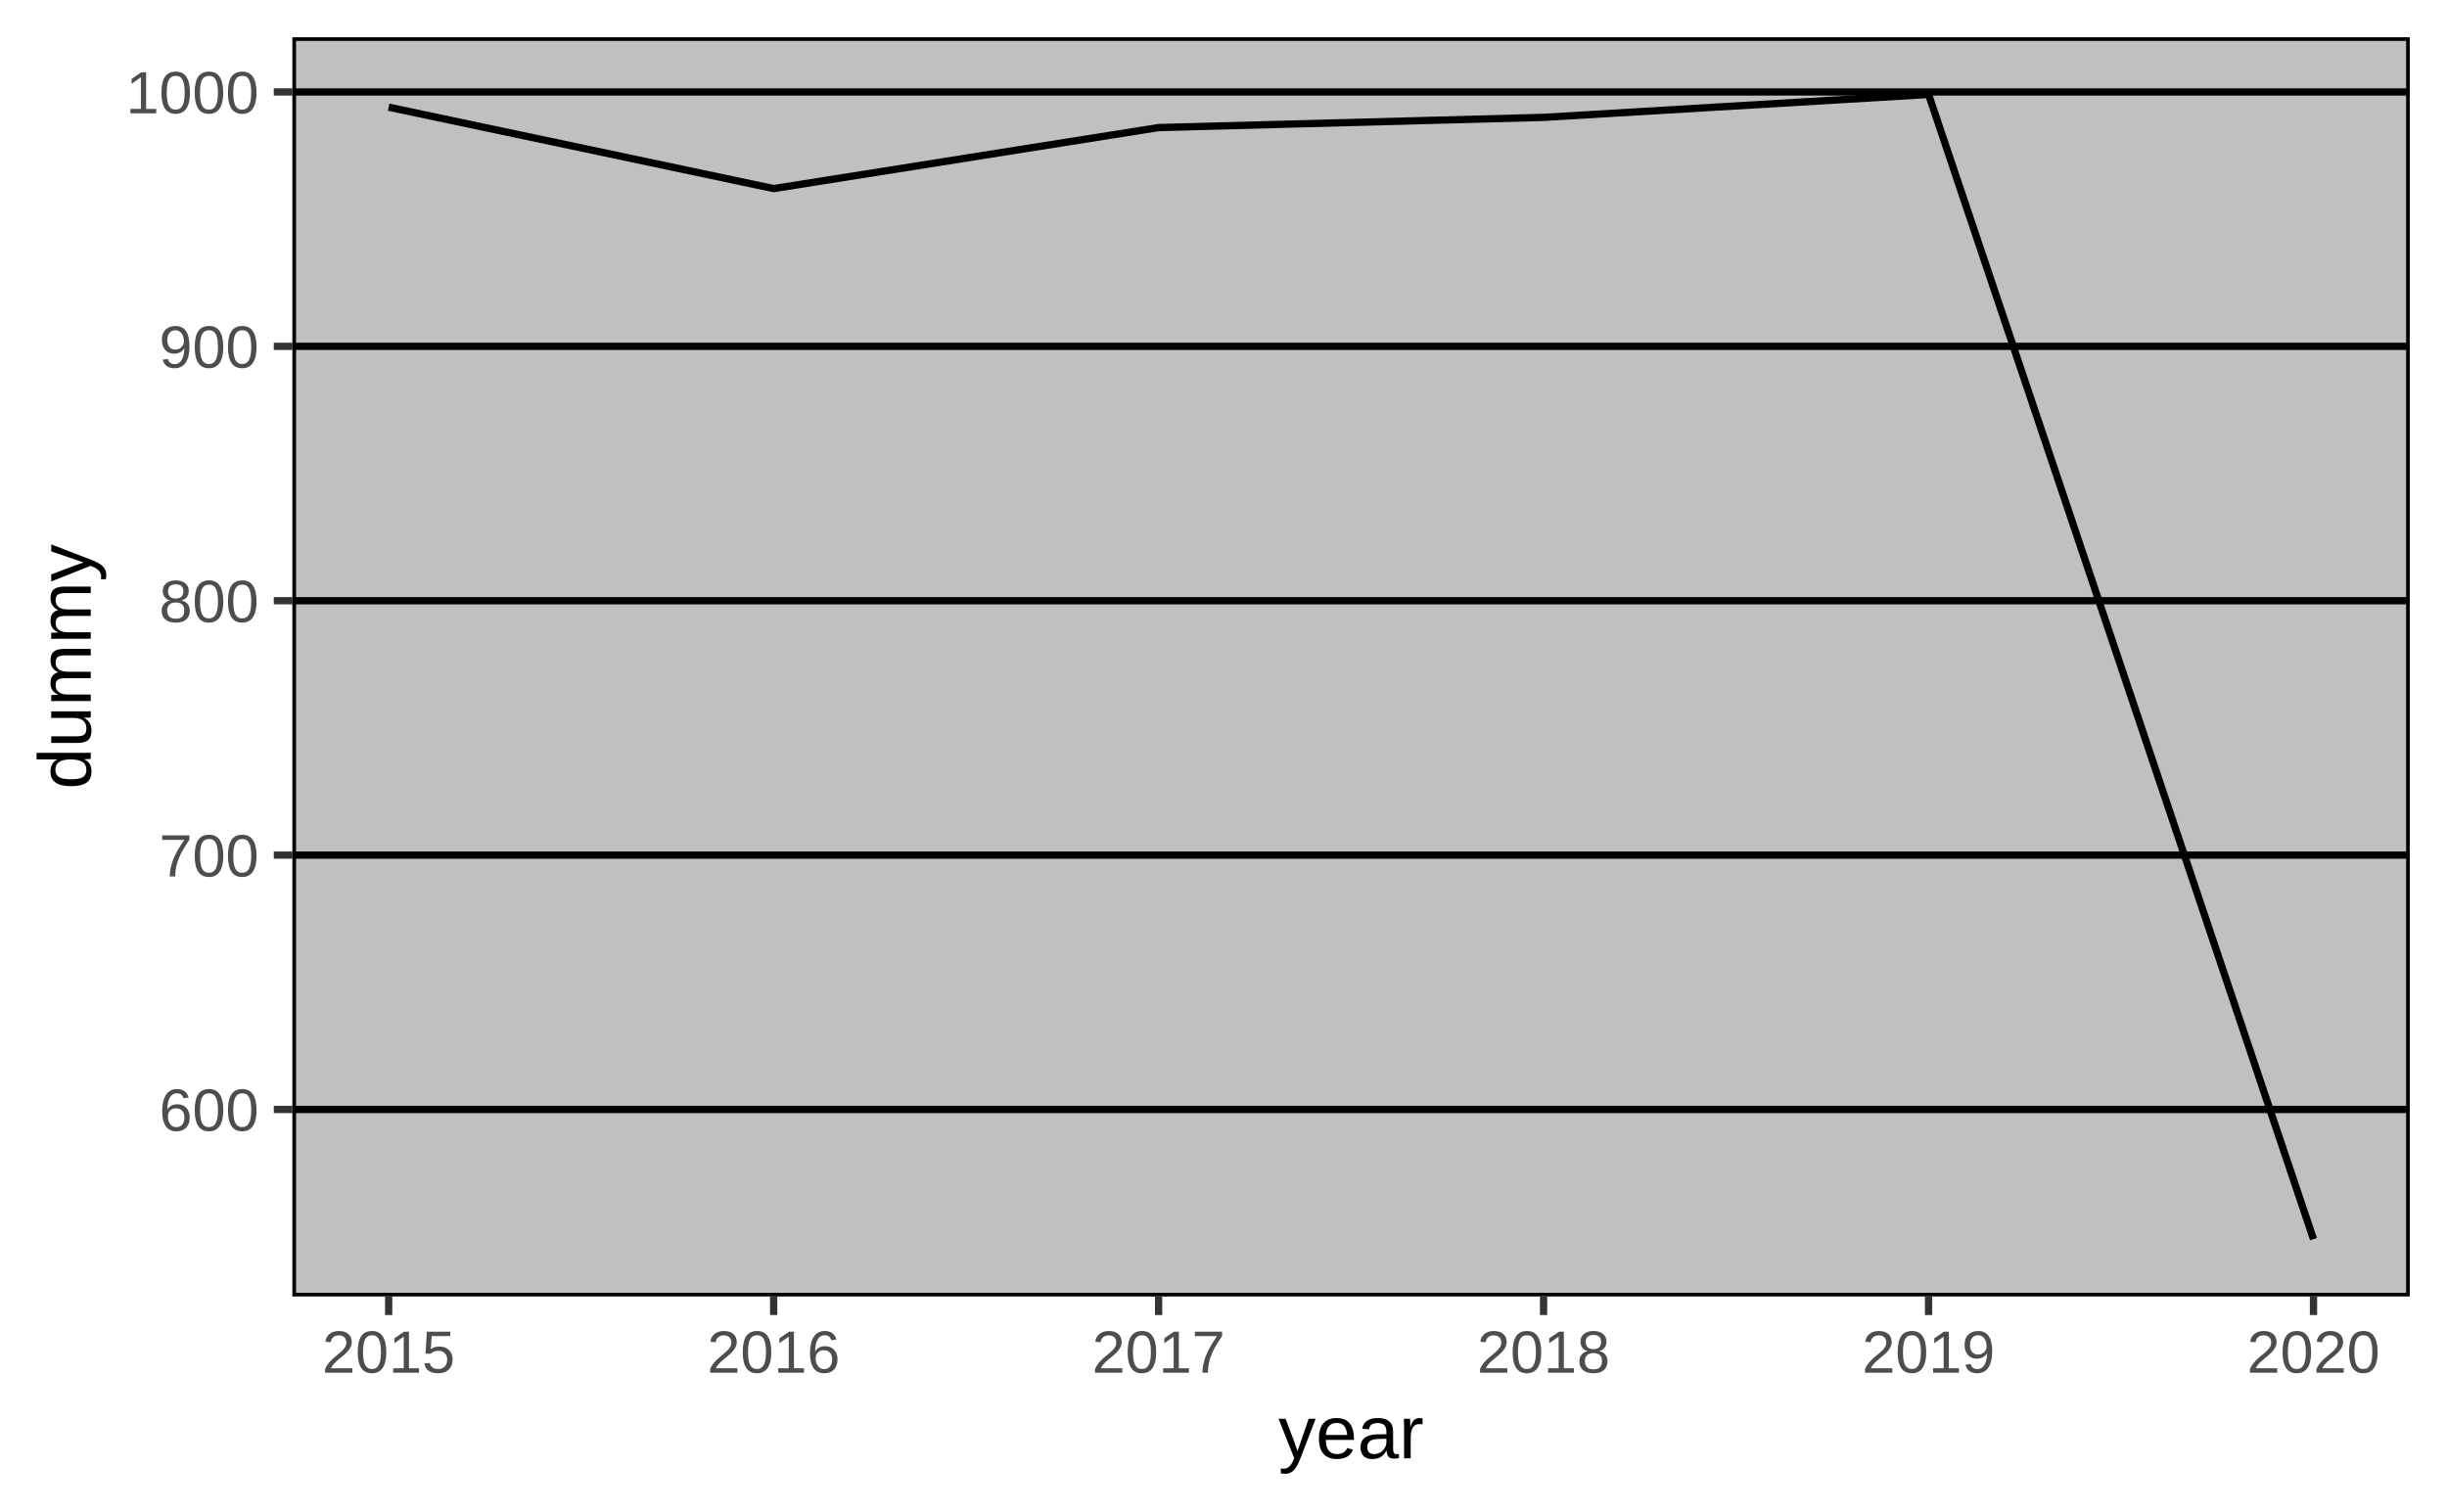
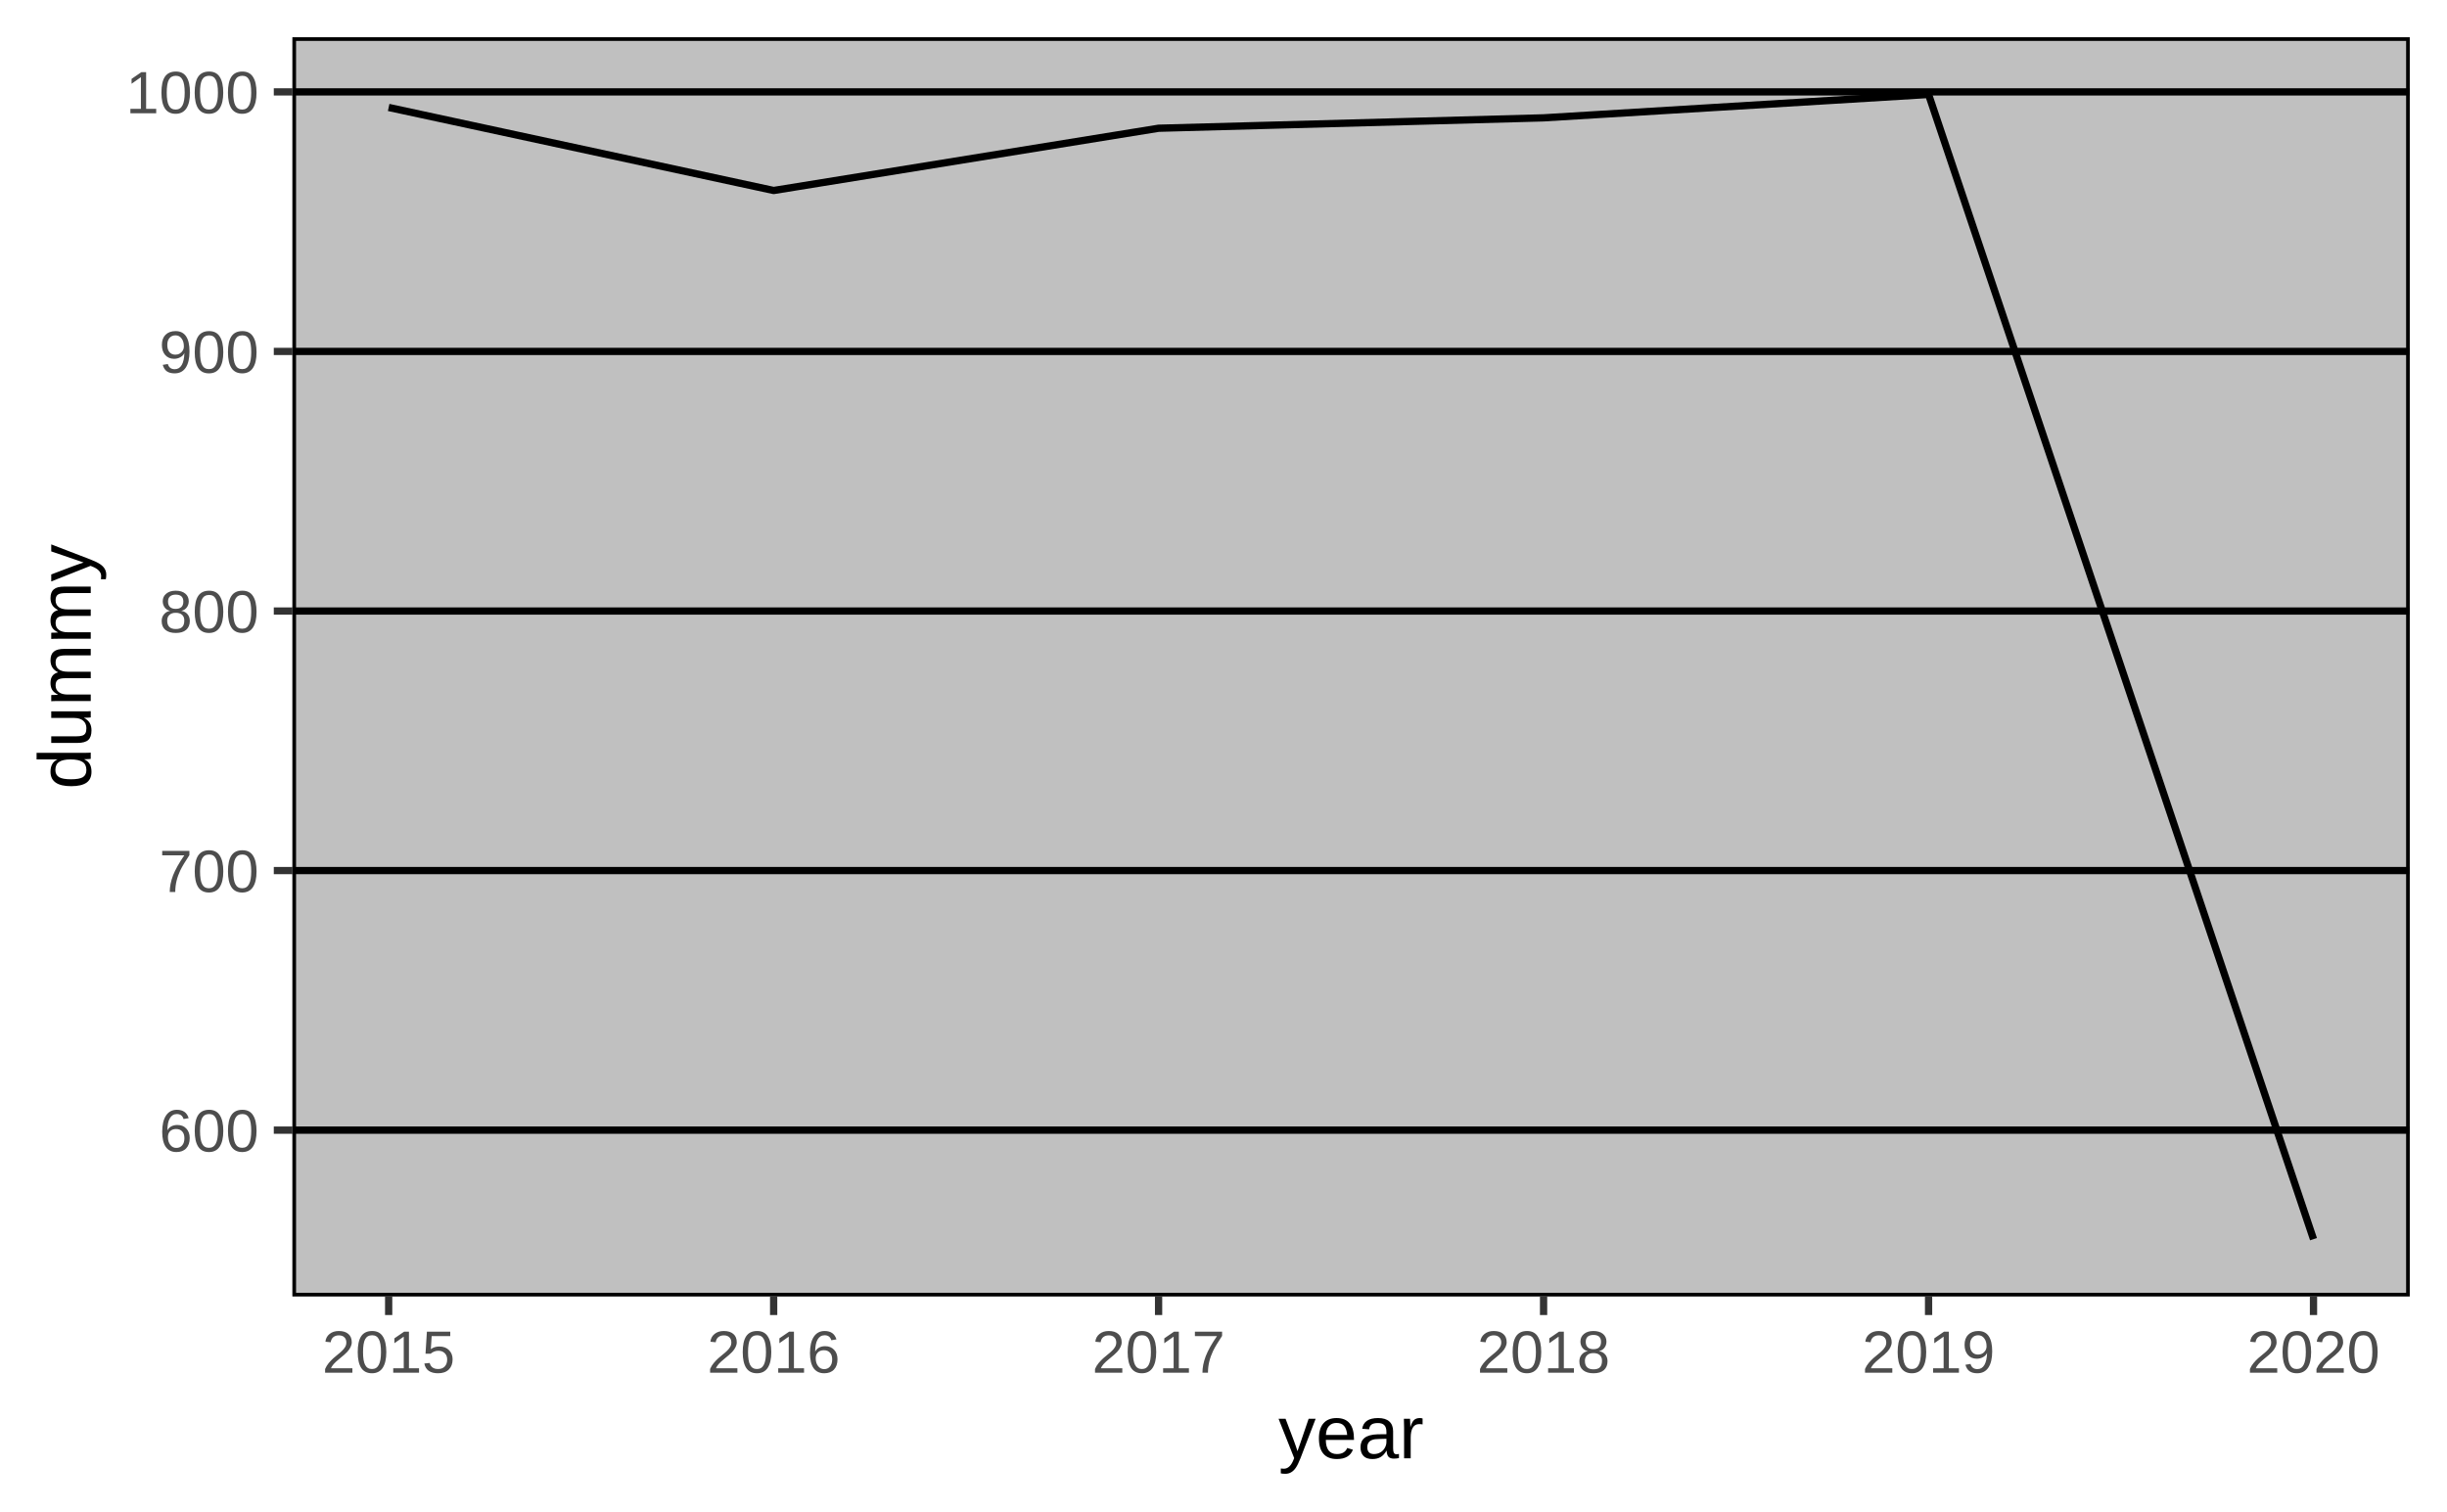
<svg xmlns="http://www.w3.org/2000/svg" viewBox="0 0 360.00 222.48">
  <defs>
    <style type="text/css">
    line, polyline, polygon, path, rect, circle {
      fill: none;
      stroke: #000000;
      stroke-linecap: round;
      stroke-linejoin: round;
      stroke-miterlimit: 10.00;
    }
  </style>
  </defs>
  <rect width="100%" height="100%" style="stroke: none; fill: #FFFFFF;" />
  <rect x="0" y="0.00" width="360.00" height="222.48" style="stroke-width: 1.07; stroke: #FFFFFF; fill: #FFFFFF;" />
  <defs>
    <clipPath id="cpNDMuMDJ8MzU0LjUyfDE5MC43Nnw1LjQ4">
      <rect x="43.02" y="5.48" width="311.50" height="185.28" />
    </clipPath>
  </defs>
  <rect x="43.02" y="5.48" width="311.50" height="185.28" style="stroke-width: 1.07; stroke: none; fill: #C0C0C0;" clip-path="url(#cpNDMuMDJ8MzU0LjUyfDE5MC43Nnw1LjQ4)" />
-   <polyline points="43.02,163.25 354.52,163.25 " style="stroke-width: 1.07; stroke-linecap: butt;" clip-path="url(#cpNDMuMDJ8MzU0LjUyfDE5MC43Nnw1LjQ4)" />
-   <polyline points="43.02,125.82 354.52,125.82 " style="stroke-width: 1.07; stroke-linecap: butt;" clip-path="url(#cpNDMuMDJ8MzU0LjUyfDE5MC43Nnw1LjQ4)" />
-   <polyline points="43.02,88.39 354.52,88.39 " style="stroke-width: 1.07; stroke-linecap: butt;" clip-path="url(#cpNDMuMDJ8MzU0LjUyfDE5MC43Nnw1LjQ4)" />
-   <polyline points="43.02,50.96 354.52,50.96 " style="stroke-width: 1.07; stroke-linecap: butt;" clip-path="url(#cpNDMuMDJ8MzU0LjUyfDE5MC43Nnw1LjQ4)" />
-   <polyline points="43.02,13.53 354.52,13.53 " style="stroke-width: 1.07; stroke-linecap: butt;" clip-path="url(#cpNDMuMDJ8MzU0LjUyfDE5MC43Nnw1LjQ4)" />
-   <polyline points="57.18,15.77 113.82,27.75 170.45,18.77 227.09,17.27 283.73,13.90 340.36,182.33 " style="stroke-width: 1.07; stroke-linecap: butt;" clip-path="url(#cpNDMuMDJ8MzU0LjUyfDE5MC43Nnw1LjQ4)" />
+   <polyline points="43.02,166.29 354.52,166.29 " style="stroke-width: 1.07; stroke-linecap: butt;" clip-path="url(#cpNDMuMDJ8MzU0LjUyfDE5MC43Nnw1LjQ4)" />
+   <polyline points="43.02,128.10 354.52,128.10 " style="stroke-width: 1.07; stroke-linecap: butt;" clip-path="url(#cpNDMuMDJ8MzU0LjUyfDE5MC43Nnw1LjQ4)" />
+   <polyline points="43.02,89.91 354.52,89.91 " style="stroke-width: 1.07; stroke-linecap: butt;" clip-path="url(#cpNDMuMDJ8MzU0LjUyfDE5MC43Nnw1LjQ4)" />
+   <polyline points="43.02,51.71 354.52,51.71 " style="stroke-width: 1.07; stroke-linecap: butt;" clip-path="url(#cpNDMuMDJ8MzU0LjUyfDE5MC43Nnw1LjQ4)" />
+   <polyline points="43.02,13.52 354.52,13.52 " style="stroke-width: 1.07; stroke-linecap: butt;" clip-path="url(#cpNDMuMDJ8MzU0LjUyfDE5MC43Nnw1LjQ4)" />
+   <polyline points="57.18,15.81 113.82,28.03 170.45,18.87 227.09,17.34 283.73,13.90 340.36,182.33 " style="stroke-width: 1.07; stroke-linecap: butt;" clip-path="url(#cpNDMuMDJ8MzU0LjUyfDE5MC43Nnw1LjQ4)" />
  <rect x="43.02" y="5.48" width="311.50" height="185.28" style="stroke-width: 1.07;" clip-path="url(#cpNDMuMDJ8MzU0LjUyfDE5MC43Nnw1LjQ4)" />
  <defs>
    <clipPath id="cpMC4wMHwzNjAuMDB8MjIyLjQ4fDAuMDA=">
      <rect x="0.00" y="0.00" width="360.00" height="222.48" />
    </clipPath>
  </defs>
  <g clip-path="url(#cpMC4wMHwzNjAuMDB8MjIyLjQ4fDAuMDA=)">
-     <text x="23.41" y="166.39" style="font-size: 8.80px; fill: #4D4D4D; font-family: Arial;" textLength="14.68px" lengthAdjust="spacingAndGlyphs">600</text>
+     <text x="23.41" y="169.44" style="font-size: 8.80px; fill: #4D4D4D; font-family: Arial;" textLength="14.68px" lengthAdjust="spacingAndGlyphs">600</text>
  </g>
  <g clip-path="url(#cpMC4wMHwzNjAuMDB8MjIyLjQ4fDAuMDA=)">
-     <text x="23.41" y="128.97" style="font-size: 8.80px; fill: #4D4D4D; font-family: Arial;" textLength="14.68px" lengthAdjust="spacingAndGlyphs">700</text>
+     <text x="23.41" y="131.25" style="font-size: 8.80px; fill: #4D4D4D; font-family: Arial;" textLength="14.68px" lengthAdjust="spacingAndGlyphs">700</text>
  </g>
  <g clip-path="url(#cpMC4wMHwzNjAuMDB8MjIyLjQ4fDAuMDA=)">
-     <text x="23.41" y="91.54" style="font-size: 8.80px; fill: #4D4D4D; font-family: Arial;" textLength="14.68px" lengthAdjust="spacingAndGlyphs">800</text>
+     <text x="23.41" y="93.06" style="font-size: 8.80px; fill: #4D4D4D; font-family: Arial;" textLength="14.68px" lengthAdjust="spacingAndGlyphs">800</text>
  </g>
  <g clip-path="url(#cpMC4wMHwzNjAuMDB8MjIyLjQ4fDAuMDA=)">
-     <text x="23.41" y="54.11" style="font-size: 8.80px; fill: #4D4D4D; font-family: Arial;" textLength="14.68px" lengthAdjust="spacingAndGlyphs">900</text>
+     <text x="23.41" y="54.86" style="font-size: 8.80px; fill: #4D4D4D; font-family: Arial;" textLength="14.68px" lengthAdjust="spacingAndGlyphs">900</text>
  </g>
  <g clip-path="url(#cpMC4wMHwzNjAuMDB8MjIyLjQ4fDAuMDA=)">
-     <text x="18.51" y="16.68" style="font-size: 8.80px; fill: #4D4D4D; font-family: Arial;" textLength="19.58px" lengthAdjust="spacingAndGlyphs">1000</text>
+     <text x="18.51" y="16.67" style="font-size: 8.80px; fill: #4D4D4D; font-family: Arial;" textLength="19.58px" lengthAdjust="spacingAndGlyphs">1000</text>
  </g>
-   <polyline points="40.28,163.25 43.02,163.25 " style="stroke-width: 1.07; stroke: #333333; stroke-linecap: butt;" clip-path="url(#cpMC4wMHwzNjAuMDB8MjIyLjQ4fDAuMDA=)" />
-   <polyline points="40.28,125.82 43.02,125.82 " style="stroke-width: 1.07; stroke: #333333; stroke-linecap: butt;" clip-path="url(#cpMC4wMHwzNjAuMDB8MjIyLjQ4fDAuMDA=)" />
-   <polyline points="40.28,88.39 43.02,88.39 " style="stroke-width: 1.07; stroke: #333333; stroke-linecap: butt;" clip-path="url(#cpMC4wMHwzNjAuMDB8MjIyLjQ4fDAuMDA=)" />
-   <polyline points="40.28,50.96 43.02,50.96 " style="stroke-width: 1.07; stroke: #333333; stroke-linecap: butt;" clip-path="url(#cpMC4wMHwzNjAuMDB8MjIyLjQ4fDAuMDA=)" />
-   <polyline points="40.28,13.53 43.02,13.53 " style="stroke-width: 1.07; stroke: #333333; stroke-linecap: butt;" clip-path="url(#cpMC4wMHwzNjAuMDB8MjIyLjQ4fDAuMDA=)" />
+   <polyline points="40.28,166.29 43.02,166.29 " style="stroke-width: 1.07; stroke: #333333; stroke-linecap: butt;" clip-path="url(#cpMC4wMHwzNjAuMDB8MjIyLjQ4fDAuMDA=)" />
+   <polyline points="40.28,128.10 43.02,128.10 " style="stroke-width: 1.07; stroke: #333333; stroke-linecap: butt;" clip-path="url(#cpMC4wMHwzNjAuMDB8MjIyLjQ4fDAuMDA=)" />
+   <polyline points="40.28,89.91 43.02,89.91 " style="stroke-width: 1.07; stroke: #333333; stroke-linecap: butt;" clip-path="url(#cpMC4wMHwzNjAuMDB8MjIyLjQ4fDAuMDA=)" />
+   <polyline points="40.28,51.71 43.02,51.71 " style="stroke-width: 1.07; stroke: #333333; stroke-linecap: butt;" clip-path="url(#cpMC4wMHwzNjAuMDB8MjIyLjQ4fDAuMDA=)" />
+   <polyline points="40.28,13.52 43.02,13.52 " style="stroke-width: 1.07; stroke: #333333; stroke-linecap: butt;" clip-path="url(#cpMC4wMHwzNjAuMDB8MjIyLjQ4fDAuMDA=)" />
  <polyline points="57.18,193.50 57.18,190.76 " style="stroke-width: 1.07; stroke: #333333; stroke-linecap: butt;" clip-path="url(#cpMC4wMHwzNjAuMDB8MjIyLjQ4fDAuMDA=)" />
  <polyline points="113.82,193.50 113.82,190.76 " style="stroke-width: 1.07; stroke: #333333; stroke-linecap: butt;" clip-path="url(#cpMC4wMHwzNjAuMDB8MjIyLjQ4fDAuMDA=)" />
  <polyline points="170.45,193.50 170.45,190.76 " style="stroke-width: 1.07; stroke: #333333; stroke-linecap: butt;" clip-path="url(#cpMC4wMHwzNjAuMDB8MjIyLjQ4fDAuMDA=)" />
  <polyline points="227.09,193.50 227.09,190.76 " style="stroke-width: 1.07; stroke: #333333; stroke-linecap: butt;" clip-path="url(#cpMC4wMHwzNjAuMDB8MjIyLjQ4fDAuMDA=)" />
  <polyline points="283.73,193.50 283.73,190.76 " style="stroke-width: 1.07; stroke: #333333; stroke-linecap: butt;" clip-path="url(#cpMC4wMHwzNjAuMDB8MjIyLjQ4fDAuMDA=)" />
  <polyline points="340.36,193.50 340.36,190.76 " style="stroke-width: 1.07; stroke: #333333; stroke-linecap: butt;" clip-path="url(#cpMC4wMHwzNjAuMDB8MjIyLjQ4fDAuMDA=)" />
  <g clip-path="url(#cpMC4wMHwzNjAuMDB8MjIyLjQ4fDAuMDA=)">
    <text x="47.39" y="201.99" style="font-size: 8.80px; fill: #4D4D4D; font-family: Arial;" textLength="19.58px" lengthAdjust="spacingAndGlyphs">2015</text>
  </g>
  <g clip-path="url(#cpMC4wMHwzNjAuMDB8MjIyLjQ4fDAuMDA=)">
    <text x="104.03" y="201.99" style="font-size: 8.80px; fill: #4D4D4D; font-family: Arial;" textLength="19.58px" lengthAdjust="spacingAndGlyphs">2016</text>
  </g>
  <g clip-path="url(#cpMC4wMHwzNjAuMDB8MjIyLjQ4fDAuMDA=)">
    <text x="160.66" y="201.99" style="font-size: 8.80px; fill: #4D4D4D; font-family: Arial;" textLength="19.58px" lengthAdjust="spacingAndGlyphs">2017</text>
  </g>
  <g clip-path="url(#cpMC4wMHwzNjAuMDB8MjIyLjQ4fDAuMDA=)">
    <text x="217.30" y="201.99" style="font-size: 8.80px; fill: #4D4D4D; font-family: Arial;" textLength="19.58px" lengthAdjust="spacingAndGlyphs">2018</text>
  </g>
  <g clip-path="url(#cpMC4wMHwzNjAuMDB8MjIyLjQ4fDAuMDA=)">
    <text x="273.94" y="201.99" style="font-size: 8.80px; fill: #4D4D4D; font-family: Arial;" textLength="19.58px" lengthAdjust="spacingAndGlyphs">2019</text>
  </g>
  <g clip-path="url(#cpMC4wMHwzNjAuMDB8MjIyLjQ4fDAuMDA=)">
    <text x="330.57" y="201.99" style="font-size: 8.80px; fill: #4D4D4D; font-family: Arial;" textLength="19.58px" lengthAdjust="spacingAndGlyphs">2020</text>
  </g>
  <g clip-path="url(#cpMC4wMHwzNjAuMDB8MjIyLjQ4fDAuMDA=)">
    <text x="188.07" y="214.58" style="font-size: 11.00px; font-family: Arial;" textLength="21.40px" lengthAdjust="spacingAndGlyphs">year</text>
  </g>
  <g clip-path="url(#cpMC4wMHwzNjAuMDB8MjIyLjQ4fDAuMDA=)">
    <text transform="translate(13.35,116.15) rotate(-90)" style="font-size: 11.00px; font-family: Arial;" textLength="36.06px" lengthAdjust="spacingAndGlyphs">dummy</text>
  </g>
</svg>
